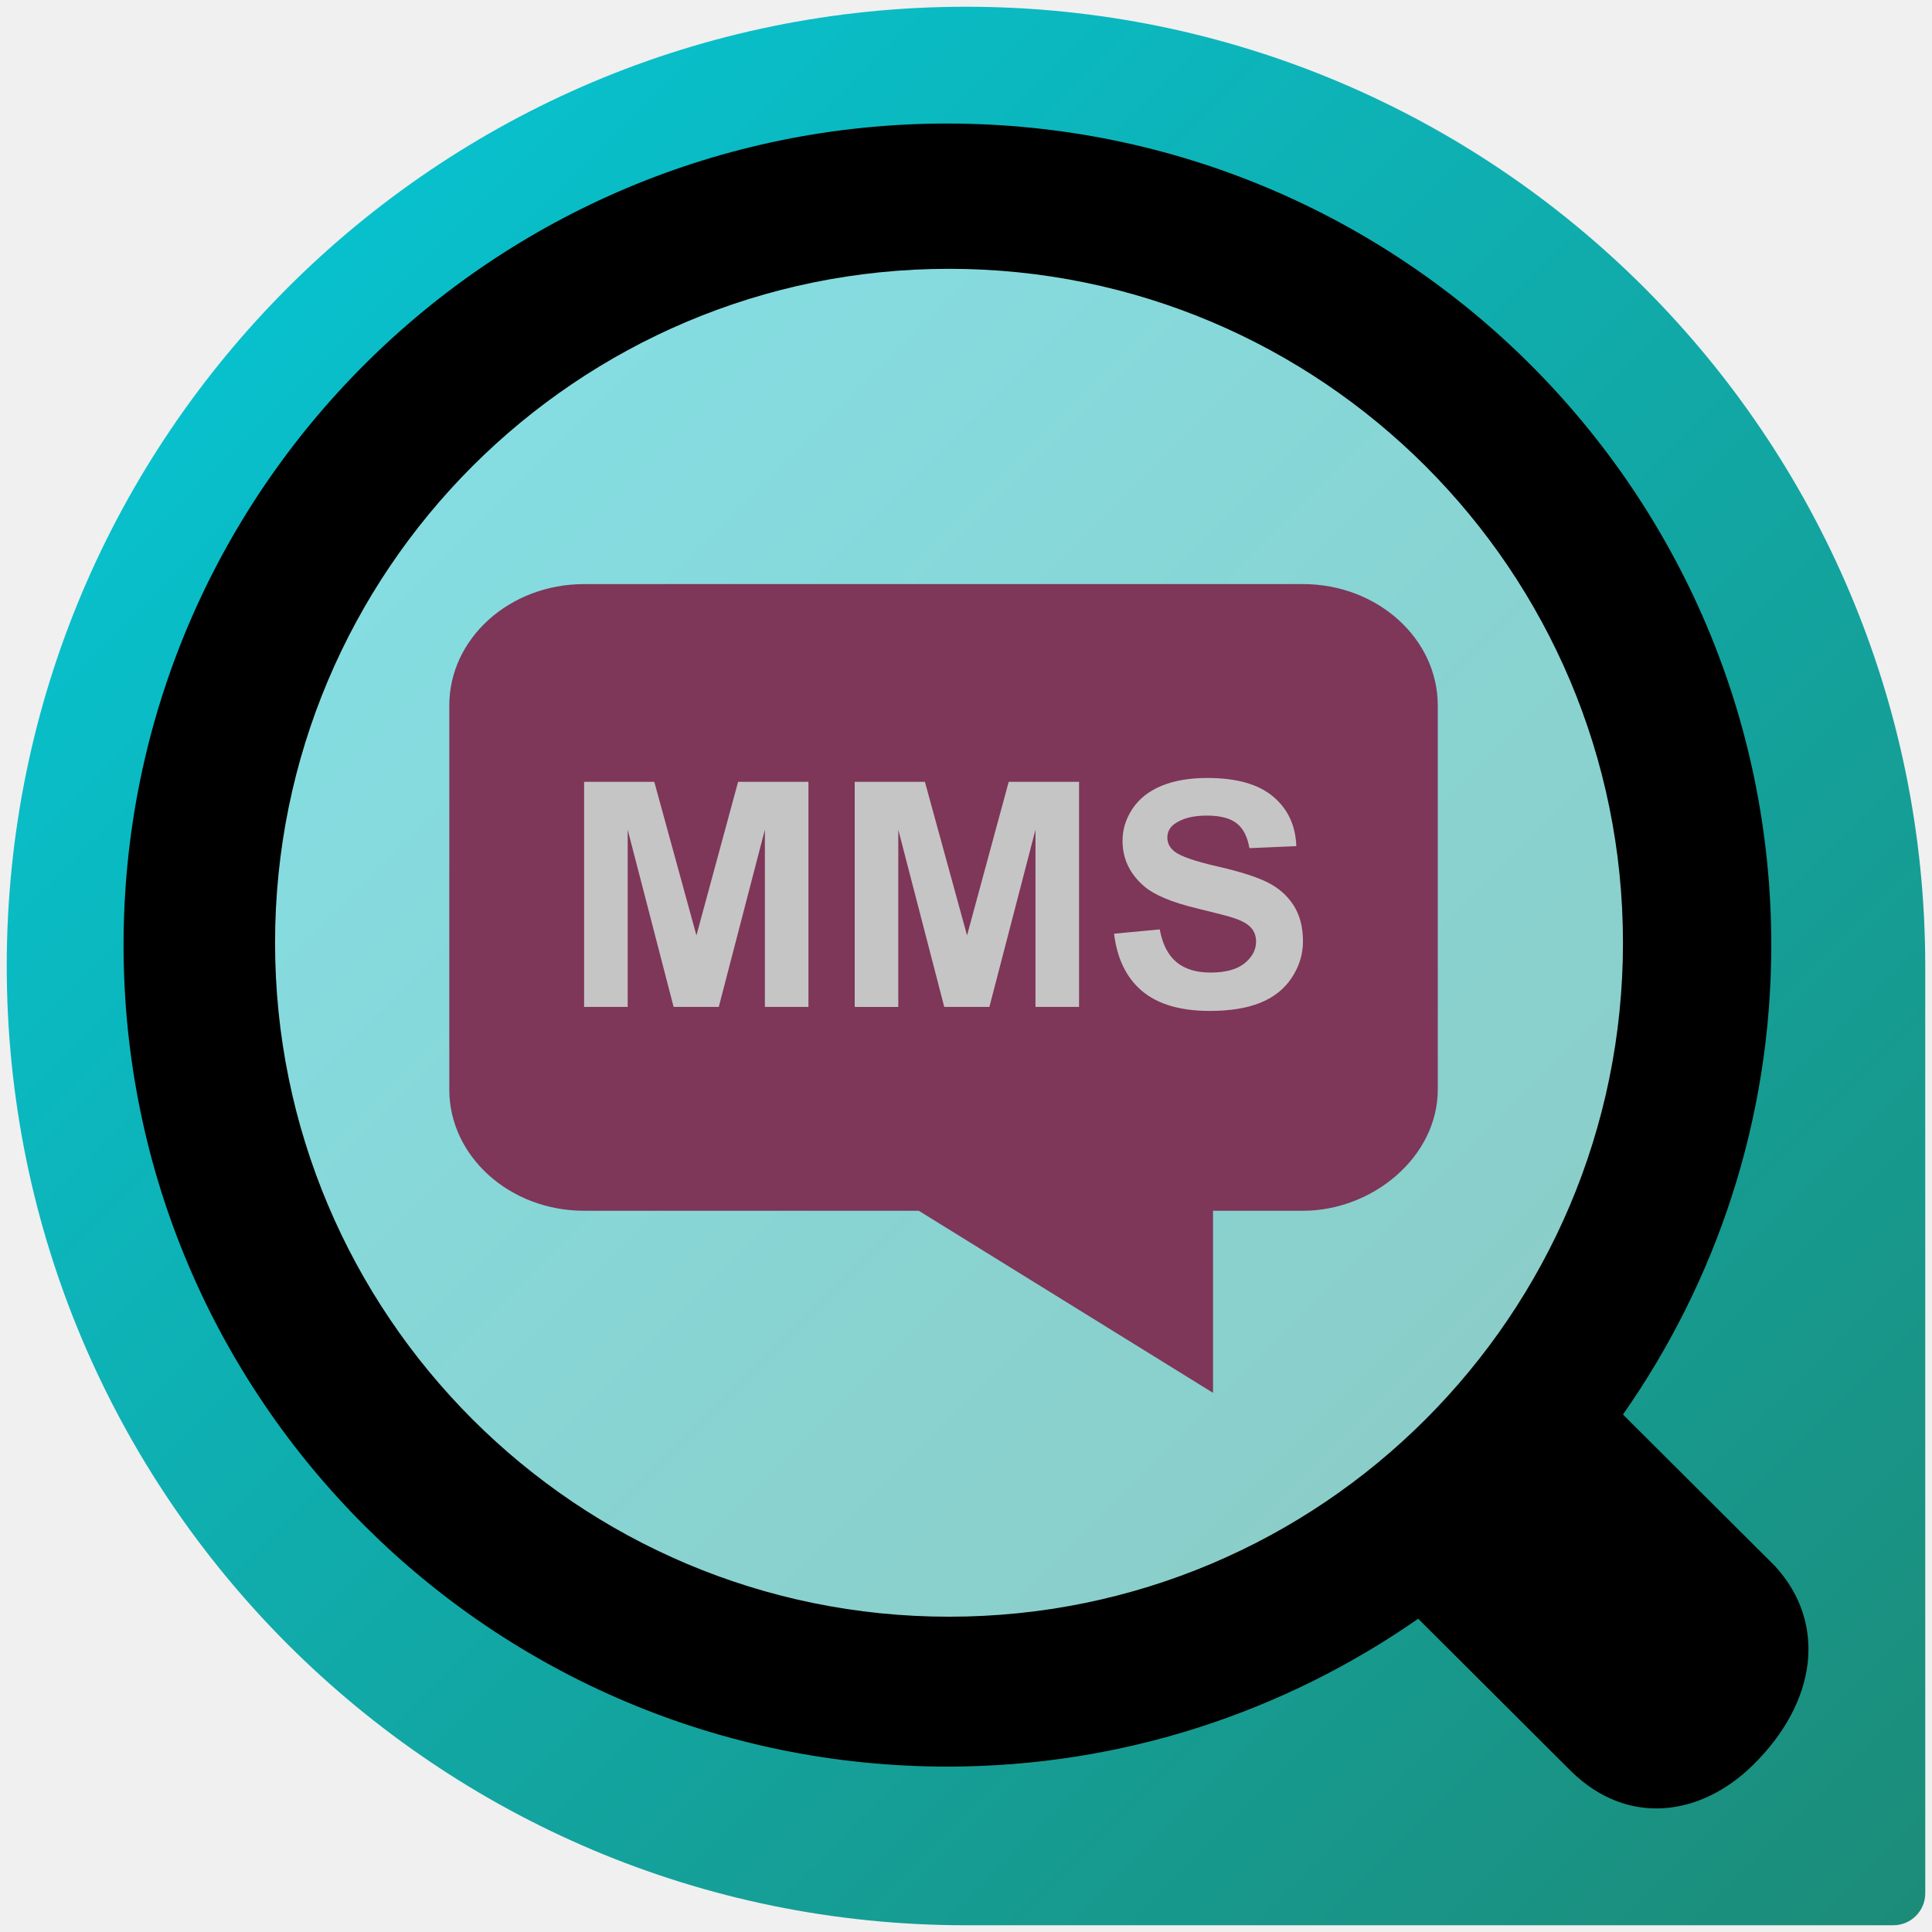
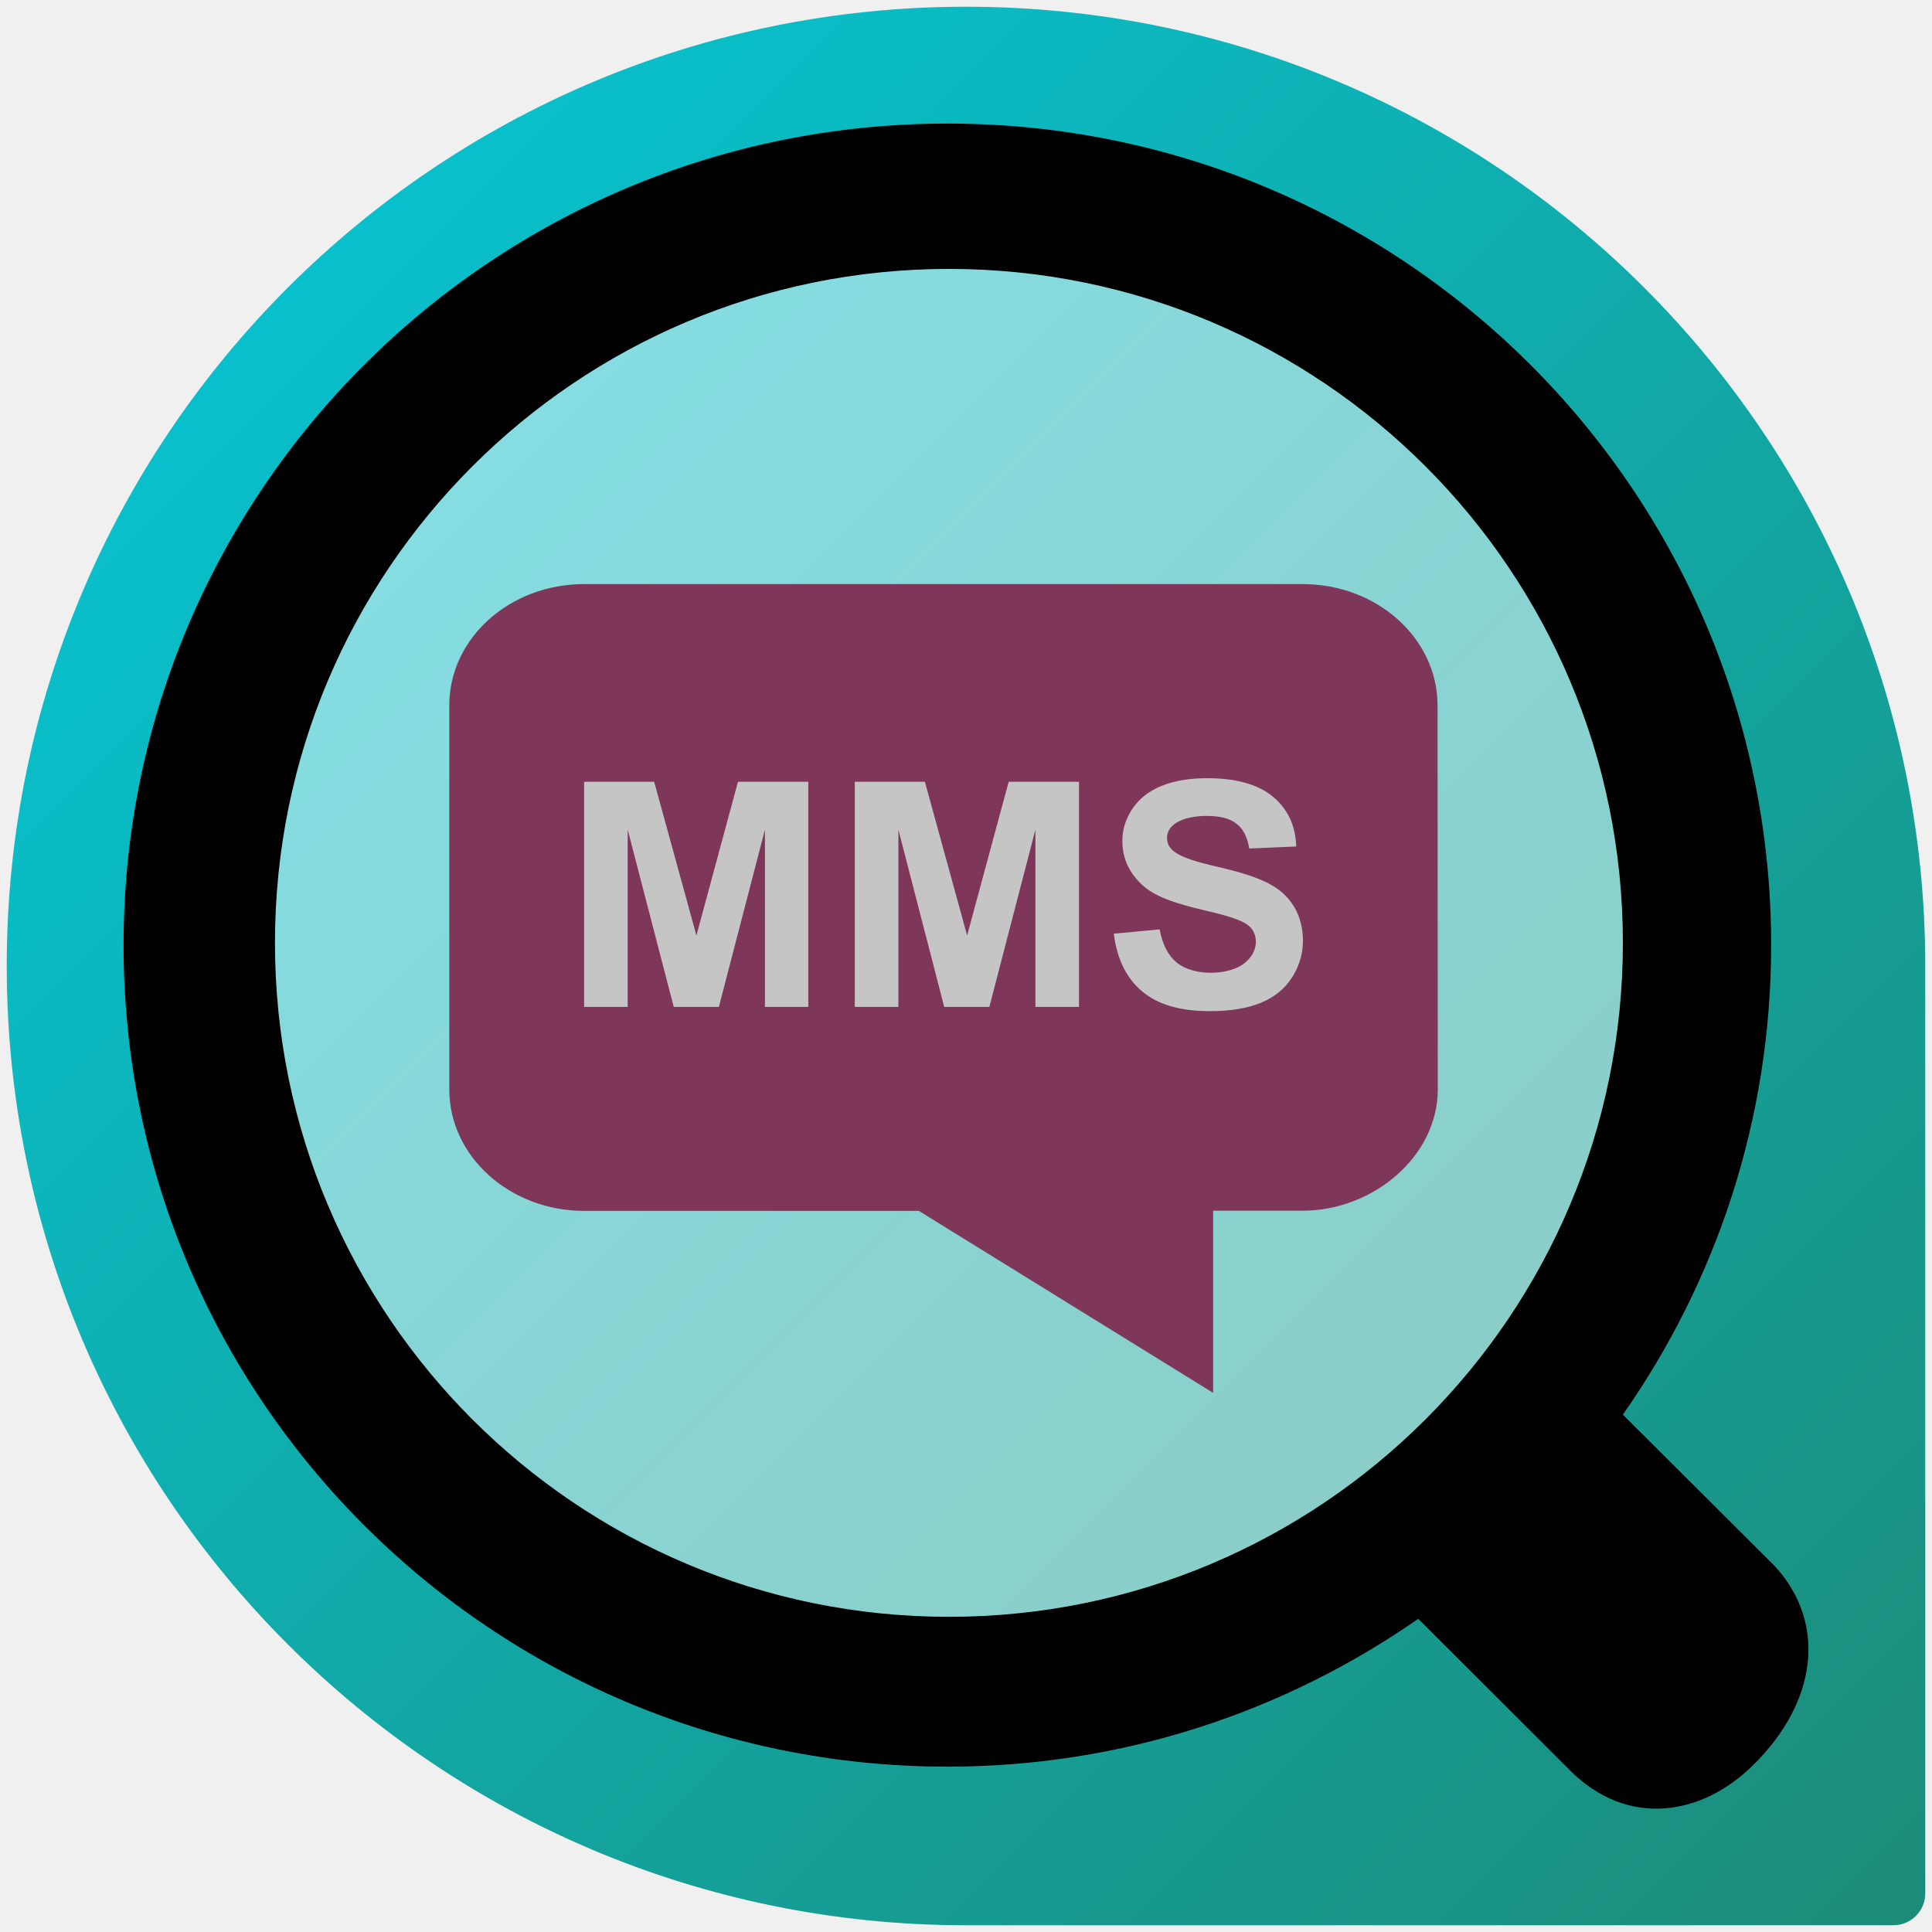
- <svg xmlns="http://www.w3.org/2000/svg" version="1.1" x="0px" y="0px" width="86px" height="86px" viewBox="0 0 86 86" enable-background="new 0 0 86 86" xml:space="preserve">
-   <linearGradient id="SVGID_1_" gradientUnits="userSpaceOnUse" x1="12.806" y1="12.807" x2="85.283" y2="85.283">
-     <stop offset="0.005" style="stop-color:#08C0CC" />
-     <stop offset="1" style="stop-color:#1C8C79" />
-   </linearGradient>
-   <path d="M85.699,43c0-23.582-19.117-42.7-42.7-42.7C19.417,0.3,0.3,19.418,0.3,43   c0,23.583,19.117,42.7,42.7,42.7c0.636,0,41.277,0,41.277,0c0.786,0,1.423-0.637,1.423-1.423C85.7,84.277,85.699,43.636,85.699,43z   " fill="url(#SVGID_1_)" />
-   <circle style="opacity:0.5;fill:#ffffff;fill-opacity:1;stroke:none;stroke-width:0.67;stroke-linecap:round;stroke-linejoin:round;stroke-miterlimit:10;stroke-dasharray:none;stroke-opacity:1" cx="42" cy="42" r="35" />
-   <g transform="matrix(2.997423,0,0,3.100051,60.67247,0.8156337)">
-     <path style="fill-rule:evenodd;stroke-width:4.056" d="M 42.928,6.533 C 22.674,6.533 6.256,22.907 6.256,43.104 c 0,20.197 16.418,36.568 36.672,36.568 7.796,0 15.011,-2.444 20.957,-6.582 L 70.688,79.875 c 2.512,2.469 5.77,2.02 8.1,-0.273 2.846,-2.802 3.311,-6.309 0.98,-8.855 L 73,64 c 4.149,-5.929 6.602,-13.123 6.602,-20.896 0,-20.197 -16.42,-36.57 -36.674,-36.57 z M 43,13 A 30,30 0 0 1 73,43 30,30 0 0 1 43,73 30,30 0 0 1 13,43 30,30 0 0 1 43,13 Z" transform="matrix(0.3336199,0,0,0.3225753,-20.49376,-0.5967899)" />
-   </g>
-   <g transform="matrix(0.07142857,0,0,0.07146503,23.28571,4.445281)" style="opacity:1;fill:#7e3659;fill-opacity:1">
-     <g style="fill:#7e3659;fill-opacity:1">
-       <path d="m 570,616.466 c 0,41.712 -40.399,75.484 -84.035,75.484 H 429.942 V 805.355 L 246.581,691.951 H 38.035 c -46.386,0 -84.035,-33.891 -84.035,-75.484 v -239.251 c 0,-41.83 37.649,-75.603 84.035,-75.603 H 485.965 c 46.386,0 84.035,33.891 84.035,75.603 z" style="fill:#7e3659;fill-opacity:1;stroke-width:1.234" />
-     </g>
-   </g>
-   <g transform="matrix(1.03177,0,0,1,-2.366132,-3.185062)" style="font-style:normal;font-variant:normal;font-weight:bold;font-stretch:normal;font-size:14px;line-height:125%;font-family:Sans;-inkscape-font-specification:'Sans Bold';text-align:start;letter-spacing:0px;word-spacing:0px;writing-mode:lr-tb;text-anchor:start;fill:#c5c5c5;fill-opacity:1;stroke:none">
-     <path d="M 27.493,48.007 V 37.986 h 3.028 l 1.818,6.836 1.798,-6.836 h 3.035 V 48.007 H 35.292 v -7.889 l -1.989,7.889 H 31.355 l -1.982,-7.889 v 7.889 z" style="fill:#c5c5c5;fill-opacity:1" />
-     <path d="M 39.168,48.007 V 37.986 h 3.028 l 1.818,6.836 1.798,-6.836 h 3.035 v 10.021 h -1.88 v -7.889 l -1.989,7.889 H 43.031 L 41.048,40.119 v 7.889 z" style="fill:#c5c5c5;fill-opacity:1" />
-     <path d="m 50.359,44.747 1.969,-0.191 c 0.118,0.661 0.359,1.146 0.721,1.456 0.362,0.31 0.851,0.465 1.466,0.465 0.652,2e-6 1.143,-0.138 1.473,-0.414 0.33,-0.276 0.496,-0.598 0.496,-0.967 -7e-6,-0.237 -0.07,-0.439 -0.208,-0.605 -0.139,-0.166 -0.382,-0.311 -0.728,-0.434 -0.237,-0.082 -0.777,-0.228 -1.62,-0.438 -1.085,-0.269 -1.846,-0.599 -2.283,-0.991 -0.615,-0.551 -0.923,-1.224 -0.923,-2.017 0,-0.51 0.145,-0.988 0.434,-1.432 0.289,-0.444 0.706,-0.783 1.251,-1.015 0.545,-0.232 1.202,-0.349 1.972,-0.349 1.258,1.1e-5 2.205,0.276 2.84,0.827 0.636,0.551 0.97,1.287 1.001,2.208 l -2.023,0.089 c -0.087,-0.515 -0.272,-0.885 -0.557,-1.111 -0.285,-0.226 -0.712,-0.338 -1.282,-0.338 -0.588,9e-6 -1.048,0.121 -1.381,0.362 -0.214,0.155 -0.321,0.362 -0.321,0.622 -3e-6,0.237 0.1,0.44 0.301,0.608 0.255,0.214 0.875,0.438 1.859,0.67 0.984,0.232 1.712,0.473 2.184,0.721 0.472,0.248 0.841,0.588 1.107,1.019 0.267,0.431 0.4,0.963 0.4,1.596 -8e-6,0.574 -0.16,1.112 -0.479,1.613 -0.319,0.501 -0.77,0.874 -1.354,1.118 -0.583,0.244 -1.31,0.366 -2.181,0.366 -1.267,-1e-6 -2.24,-0.293 -2.919,-0.878 -0.679,-0.586 -1.085,-1.439 -1.217,-2.56 z" style="fill:#c5c5c5;fill-opacity:1" />
+ <svg xmlns="http://www.w3.org/2000/svg" version="1.1" width="86" height="86">
+   <defs>
+     <linearGradient id="gradient" gradientUnits="userSpaceOnUse" x1="12.8" y1="12.8" x2="85.3" y2="85.3">
+       <stop offset="0" style="stop-color:#08c0cc" />
+       <stop offset="1" style="stop-color:#1c8c79" />
+     </linearGradient>
+   </defs>
+   <rect style="fill:none;opacity:0" width="86" height="86" />
+   <path fill="url(#gradient)" d="M 85.7 43 c 0 -23.58 -19.12 -42.7 -42.7 -42.7 C 19.42 0.3 0.3 19.42 0.3 43 c 0 23.58 19.12 42.7 42.7 42.7 c 0.64 0 41.28 0 41.28 0 c 0.79 0 1.42 -0.64 1.42 -1.42 C 85.7 84.28 85.7 43.64 85.7 43 z" />
+   <circle style="opacity:0.5;fill:#ffffff" cx="42" cy="42" r="35" />
+   <path style="fill:#000000" d="M 42.17 5.5 C 21.92 5.5 5.5 21.87 5.5 42.07 c 0 20.2 16.42 36.57 36.67 36.57 7.8 0 15.01 -2.44 20.96 -6.58 l 6.8 6.79 c 2.51 2.47 5.77 2.02 8.1 -0.27 2.85 -2.8 3.31 -6.31 0.98 -8.86 L 72.24 62.97 c 4.15 -5.93 6.6 -13.12 6.6 -20.9 0 -20.2 -16.42 -36.57 -36.67 -36.57 z m 0.07 6.47 a 30 30 0 0 1 30 30 30 30 0 0 1 -30 30 30 30 0 0 1 -30 -30 30 30 0 0 1 30 -30 z" />
+   <path style="fill:#7e3659" d="m 64 48.5 c 0 2.98 -2.89 5.39 -6 5.39 H 54 V 62 L 40.9 53.9 H 26 C 22.69 53.9 20 51.47 20 48.5 V 31.4 C 20 28.41 22.69 26 26 26 h 31.99 c 3.31 0 6 2.42 6 5.4 z" />
+   <g style="fill:#c5c5c5">
+     <path d="M 26 44.82 V 34.8 h 3.12 l 1.88 6.84 1.85 -6.84 h 3.13 V 44.82 H 34.05 V 36.93 l -2.05 7.89 h -2.01 L 27.94 36.93 v 7.89 z" />
+     <path d="M 38.05 44.82 V 34.8 h 3.12 l 1.88 6.84 1.85 -6.84 h 3.13 V 44.82 H 46.09 V 36.93 l -2.05 7.89 H 42.03 L 39.99 36.93 v 7.89 z" />
+     <path d="m 49.59 41.56 2.03 -0.19 c 0.12 0.66 0.37 1.15 0.74 1.46 0.81 0.68 2.4 0.56 3.03 0.05 0.68 -0.55 0.58 -1.24 0.3 -1.57 -0.66 -0.77 -3.52 -0.77 -4.78 -1.86 -0.63 -0.55 -0.95 -1.22 -0.95 -2.02 0 -0.51 0.15 -0.99 0.45 -1.43 0.75 -1.12 2.19 -1.36 3.33 -1.36 1.3 0 2.27 0.28 2.93 0.83 0.66 0.55 1 1.29 1.03 2.21 l -2.09 0.09 c -0.18 -1.04 -0.74 -1.45 -1.9 -1.45 -0.87 0 -1.76 0.28 -1.76 0.98 -0 0.58 0.52 0.89 2.23 1.28 2.04 0.47 2.86 0.9 3.4 1.74 0.39 0.6 0.74 1.96 -0.08 3.21 -0.62 0.95 -1.76 1.48 -3.65 1.48 -1.31 -0 -2.31 -0.29 -3.01 -0.88 -0.7 -0.59 -1.12 -1.44 -1.26 -2.56 z" />
  </g>
</svg>
